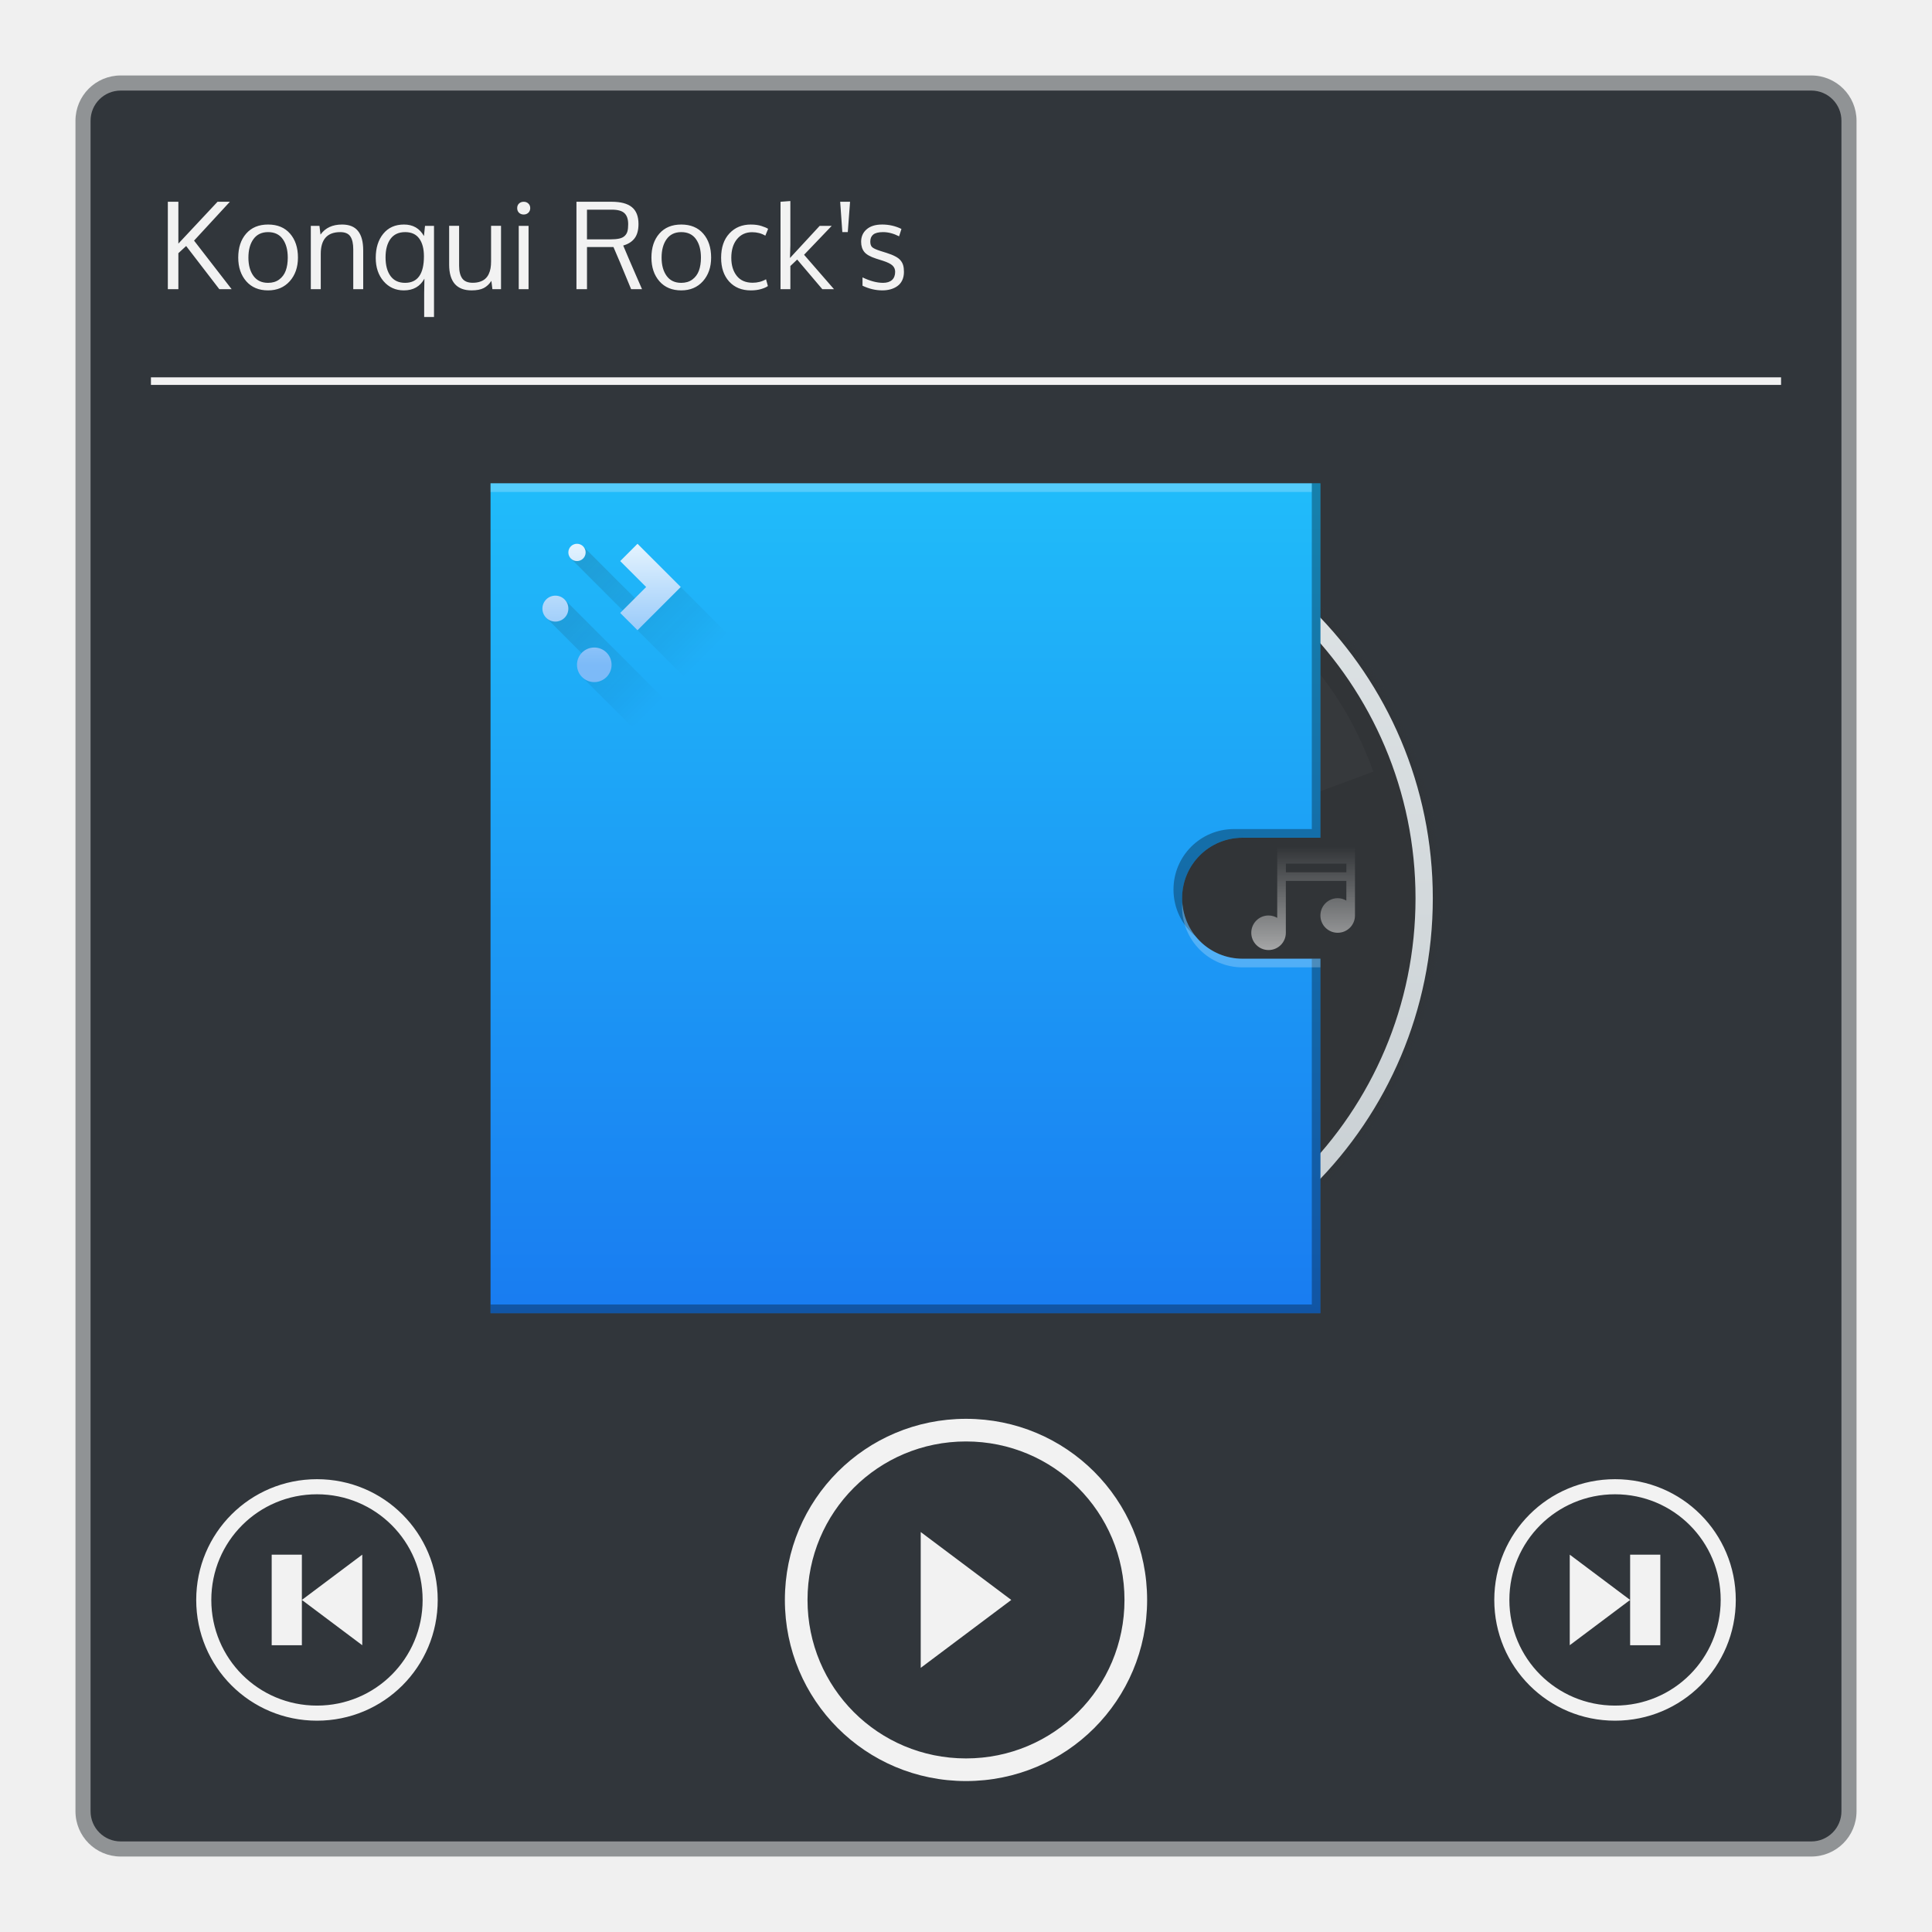
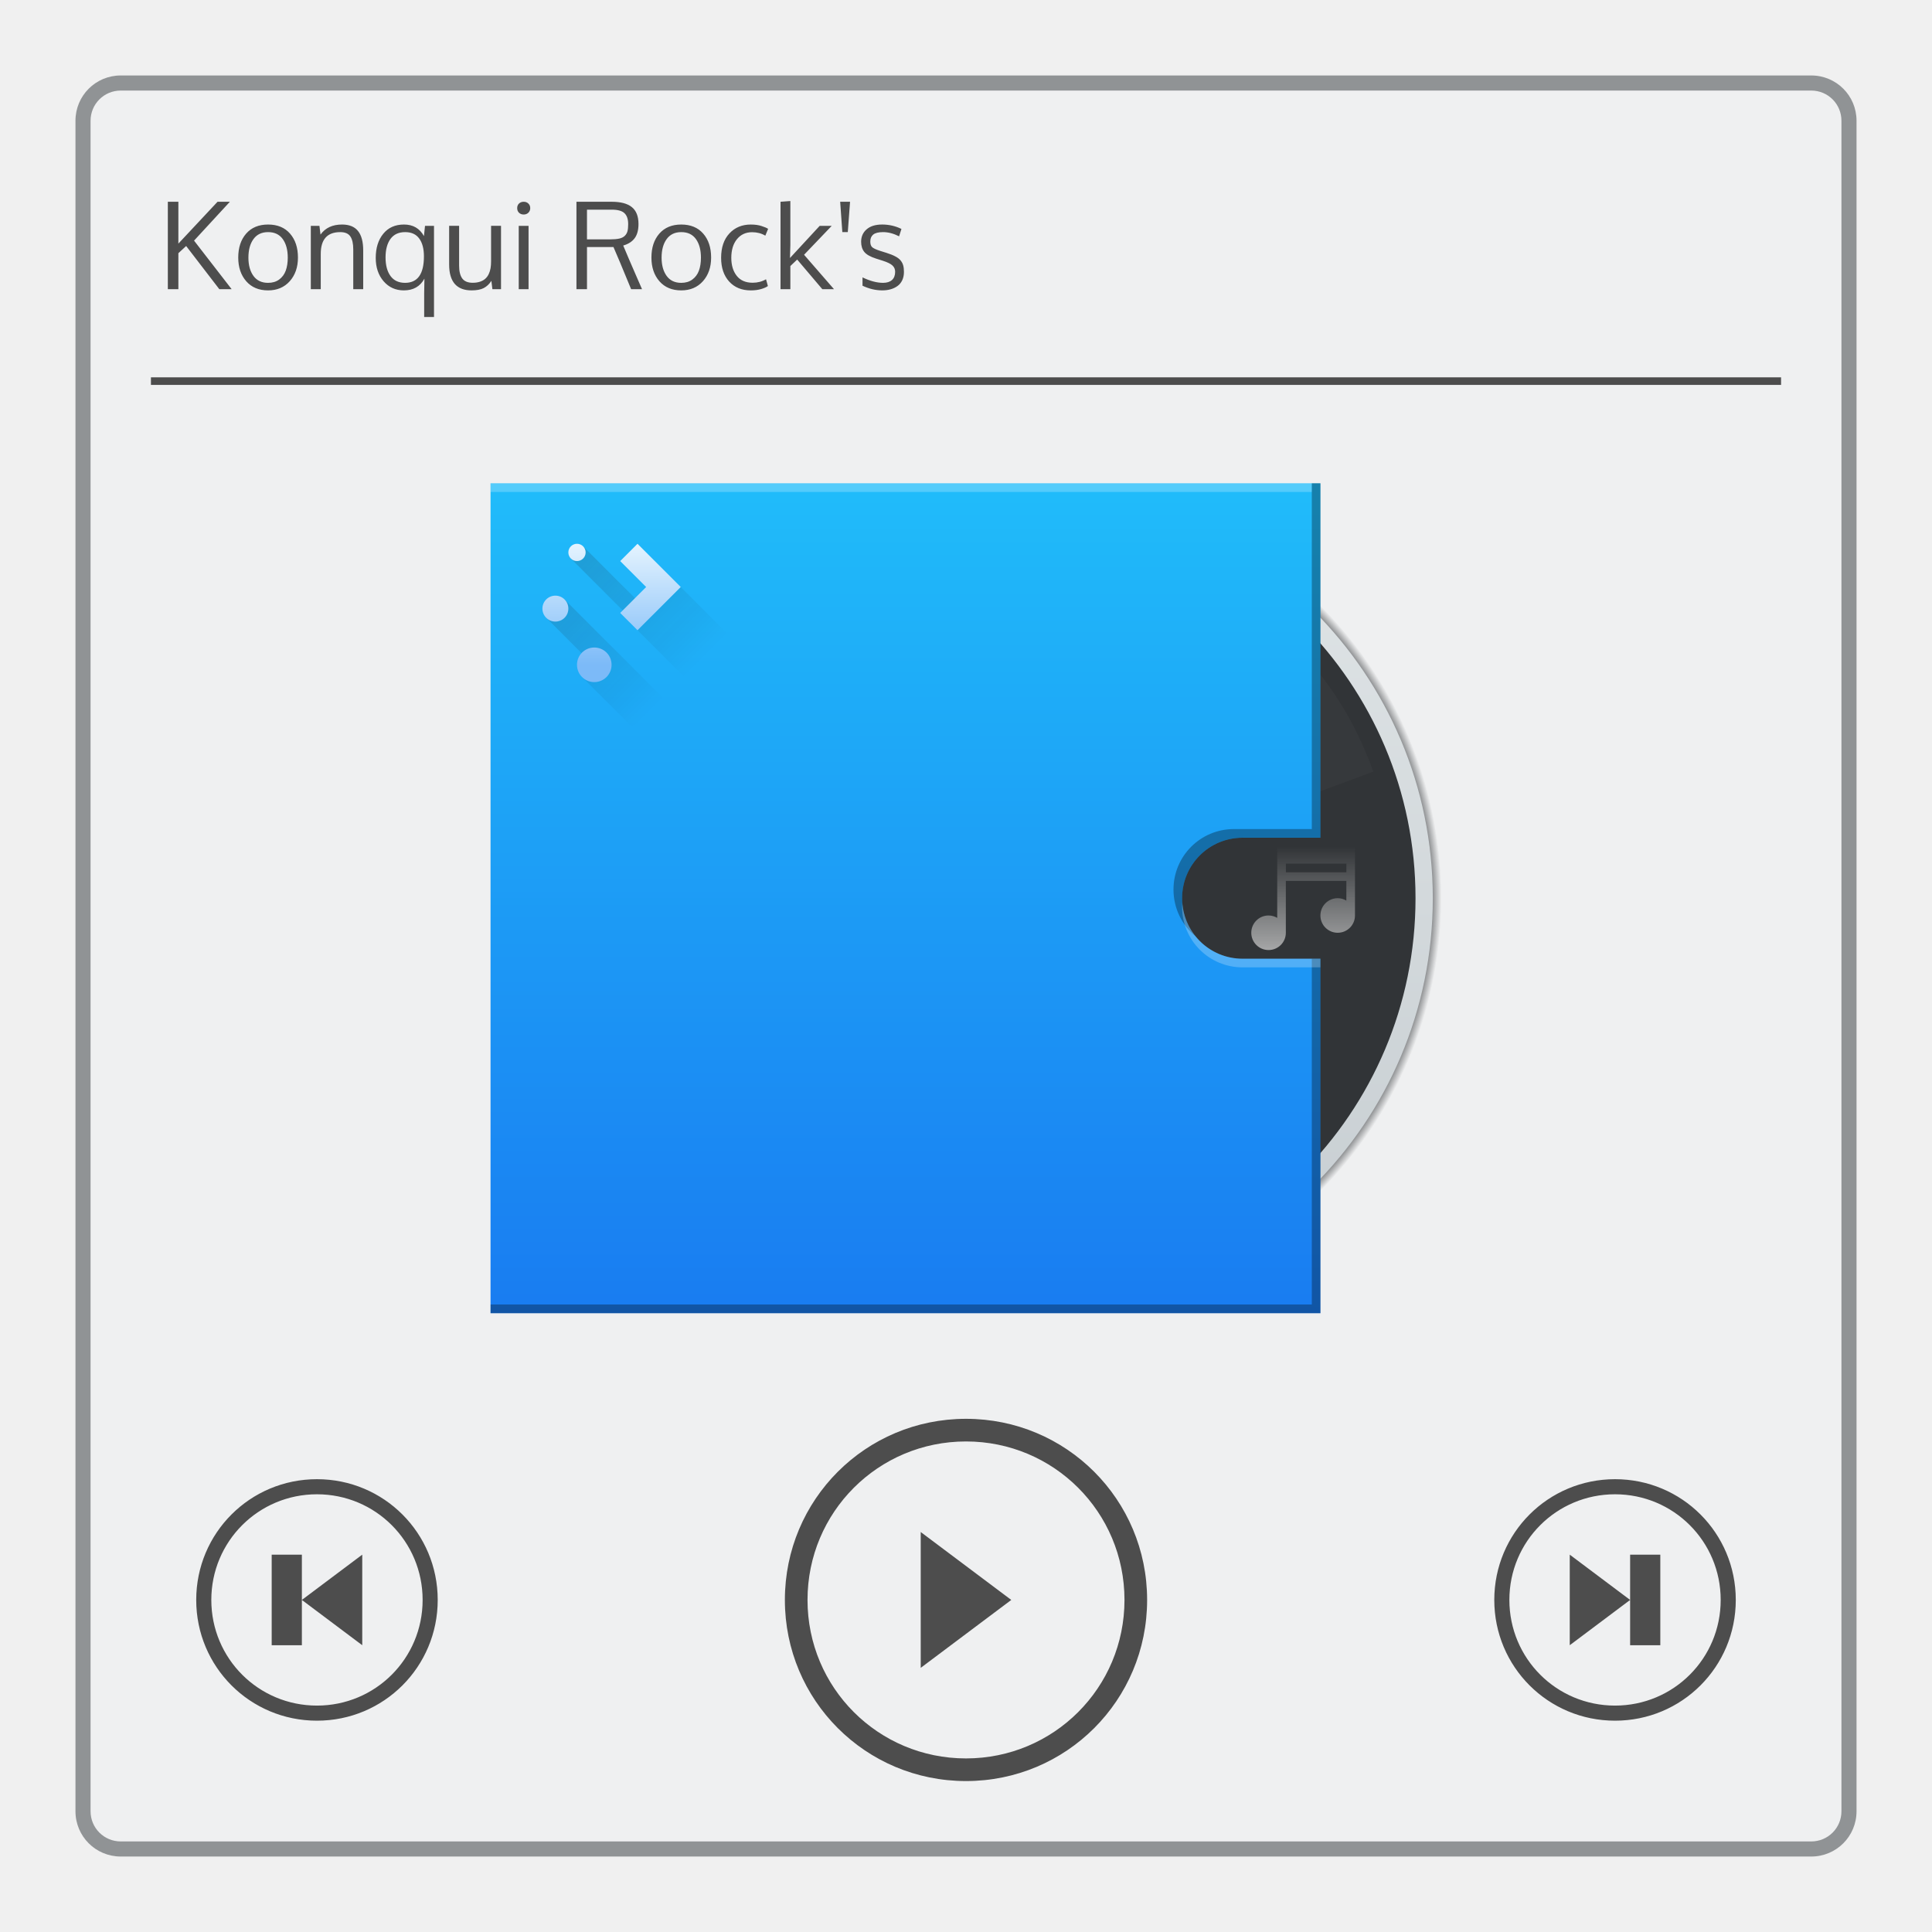
<svg xmlns="http://www.w3.org/2000/svg" xmlns:xlink="http://www.w3.org/1999/xlink" viewBox="0 0 256 256" id="svg2" version="1.1">
  <defs id="defs4">
    <style id="current-color-scheme" type="text/css">
      .ColorScheme-Text {
-         color:#f2f2f2;
+         color:#4d4d4d;
      }
      .ColorScheme-Background {
-         color:#31363b;
+         color:#eff0f1;
      }
      .ColorScheme-Highlight {
        color:#3daee9;
      }
      .ColorScheme-ViewText {
        color:#31363b;
      }
      .ColorScheme-ViewBackground {
-         color:#314045;
+         color:#fcfcfc;
      }
      .ColorScheme-ViewHover {
        color:#93cee9;
      }
      .ColorScheme-ViewFocus{
        color:#3daee9;
      }
      .ColorScheme-ButtonText {
        color:#31363b;
      }
      .ColorScheme-ButtonBackground {
-         color:#31363b;
+         color:#eff0f1;
      }
      .ColorScheme-ButtonHover {
        color:#93cee9;
      }
      .ColorScheme-ButtonFocus{
        color:#3daee9;
      }
      </style>
    <radialGradient gradientTransform="translate(2.645832,-6.9390098e-4)" gradientUnits="userSpaceOnUse" r="12.7" fy="280.067" fx="18.521" cy="280.067" cx="18.521" id="radialGradient4553" xlink:href="#linearGradient4547" />
    <linearGradient id="linearGradient4547">
      <stop id="stop4549" offset="0" style="stop-color:#313437;stop-opacity:1;" />
      <stop style="stop-color:#313437;stop-opacity:0.498;" offset="0.979" id="stop4555" />
      <stop id="stop4551" offset="1" style="stop-color:#313437;stop-opacity:0;" />
    </linearGradient>
    <linearGradient gradientTransform="translate(2.645834,4.5990358e-6)" gradientUnits="userSpaceOnUse" y2="267.631" x2="19.05" y1="292.502" x1="19.05" id="linearGradient4652" xlink:href="#linearGradient4303" />
    <linearGradient id="linearGradient4303">
      <stop style="stop-color:#c6cdd1;stop-opacity:1" offset="0" id="stop4305" />
      <stop style="stop-color:#e0e5e7;stop-opacity:1" offset="1" id="stop4307" />
    </linearGradient>
    <linearGradient gradientTransform="translate(1.5875,-0.2645361)" gradientUnits="userSpaceOnUse" y2="278.744" x2="28.046" y1="282.977" x1="28.046" id="linearGradient4742" xlink:href="#linearGradient4736-9" />
    <linearGradient id="linearGradient4736-9">
      <stop id="stop4738-8" offset="0" style="stop-color:#cccccc;stop-opacity:1;" />
      <stop id="stop4740-1" offset="1" style="stop-color:#cccccc;stop-opacity:0;" />
    </linearGradient>
    <linearGradient gradientTransform="translate(-1.852082,1.9532025e-6)" gradientUnits="userSpaceOnUse" y2="267.367" x2="6.615" y1="292.767" x1="6.615" id="linearGradient4306" xlink:href="#linearGradient4143" />
    <linearGradient id="linearGradient4143">
      <stop style="stop-color:#197cf1;stop-opacity:1" offset="0" id="stop4145" />
      <stop style="stop-color:#20bcfa;stop-opacity:1" offset="1" id="stop4147" />
    </linearGradient>
    <linearGradient gradientUnits="userSpaceOnUse" y2="39" x2="32" y1="23" x1="16" id="linearGradient4507" xlink:href="#linearGradient4227" gradientTransform="matrix(0.2645833,0,0,0.2645833,-0.2645848,263.1333)" />
    <linearGradient id="linearGradient4227">
      <stop id="stop4229" offset="0" style="stop-color:#292c2f;stop-opacity:1" />
      <stop id="stop4231" offset="1" style="stop-color:#000000;stop-opacity:0;" />
    </linearGradient>
    <linearGradient gradientTransform="translate(0,-2.00004)" gradientUnits="userSpaceOnUse" y2="1033.362" x2="11" y1="1049.362" x1="11" id="linearGradient4444" xlink:href="#linearGradient4438" />
    <linearGradient id="linearGradient4438">
      <stop id="stop4440" offset="0" style="stop-color:#000000;stop-opacity:0" />
      <stop id="stop4442" offset="1" style="stop-color:#000000;stop-opacity:1" />
    </linearGradient>
    <linearGradient gradientTransform="translate(0,-2.00004)" gradientUnits="userSpaceOnUse" y2="3" x2="11" y1="19" x1="11" id="linearGradient4452" xlink:href="#linearGradient4290-2" />
    <linearGradient id="linearGradient4290-2">
      <stop style="stop-color:#7cbaf8;stop-opacity:1" offset="0" id="stop4292" />
      <stop style="stop-color:#f4fcff;stop-opacity:1" offset="1" id="stop4294" />
    </linearGradient>
  </defs>
  <path style="fill:currentColor;fill-opacity:0.5;stroke:none" d="m 16,10 224,0 c 3.324,0 6,2.676 6,6 l 0,224 c 0,3.324 -2.676,6 -6,6 l -224,0 c -3.324,0 -6,-2.676 -6,-6 L 10,16 c 0,-3.324 2.676,-6 6,-6 z" class="ColorScheme-ButtonText" id="rect4240" />
  <path style="fill:currentColor;fill-opacity:1;stroke:none" d="m 16,12 224,0 c 2.216,0 4,1.784 4,4 l 0,224 c 0,2.216 -1.784,4 -4,4 l -224,0 c -2.216,0 -4,-1.784 -4,-4 L 12,16 c 0,-2.216 1.784,-4 4,-4 z" class="ColorScheme-Background" id="rect4238" />
  <path style="fill:currentColor;fill-opacity:1;stroke:none" class="ColorScheme-Text" d="m 104.727,26.639 -1.303,0.096 0,11.584 1.303,0 0,-3.07 0.904,-0.857 3.332,3.928 1.547,0 -3.967,-4.562 3.666,-3.832 -1.596,0 -3.936,4.26 0.049,-1.729 0,-5.816 z m -82.488,0.096 0,11.584 1.396,0 0,-4.77 1.031,-0.951 4.396,5.721 1.633,0 -4.982,-6.436 4.746,-5.148 -1.635,0 -5.189,5.545 0,-5.545 -1.396,0 z m 47.154,0 c -0.254,0 -0.463,0.08 -0.627,0.238 -0.159,0.153 -0.236,0.353 -0.236,0.602 0,0.249 0.078,0.453 0.236,0.611 0.164,0.159 0.373,0.238 0.627,0.238 0.249,0 0.455,-0.08 0.619,-0.238 0.164,-0.159 0.246,-0.363 0.246,-0.611 0,-0.249 -0.082,-0.448 -0.246,-0.602 -0.159,-0.159 -0.365,-0.238 -0.619,-0.238 z m 6.99,0 0,11.584 1.396,0 0,-5.586 3.508,0 c 0.434,0.979 1.213,2.841 2.34,5.586 l 1.445,0 c -0.164,-0.381 -0.425,-0.981 -0.785,-1.801 -0.354,-0.82 -0.668,-1.542 -0.938,-2.166 -0.27,-0.629 -0.526,-1.236 -0.77,-1.818 0.667,-0.19 1.169,-0.509 1.508,-0.959 0.344,-0.455 0.516,-1.087 0.516,-1.896 0,-1.01 -0.291,-1.754 -0.873,-2.23 C 83.149,26.971 82.252,26.734 81.041,26.734 l -4.658,0 z m 34.945,0 0.285,4.021 0.723,0 0.301,-4.021 -1.309,0 z m -33.549,1.047 3.285,0 c 0.804,0 1.369,0.159 1.691,0.477 0.323,0.312 0.482,0.793 0.482,1.443 0,0.386 -0.03,0.699 -0.094,0.938 -0.063,0.238 -0.185,0.443 -0.365,0.617 -0.175,0.169 -0.418,0.289 -0.73,0.357 -0.312,0.069 -0.72,0.104 -1.223,0.104 l -3.047,0 0,-3.936 z m -42.258,1.969 c -1.233,0 -2.201,0.401 -2.904,1.205 -0.698,0.799 -1.049,1.857 -1.049,3.174 0,1.285 0.356,2.333 1.064,3.143 0.709,0.804 1.672,1.205 2.889,1.205 1.19,0 2.146,-0.404 2.871,-1.213 0.725,-0.815 1.088,-1.86 1.088,-3.135 0,-1.317 -0.351,-2.375 -1.049,-3.174 -0.698,-0.804 -1.667,-1.205 -2.91,-1.205 z m 9.799,0 c -1.264,0 -2.215,0.443 -2.85,1.332 l -0.143,-1.158 -1.143,0 0,8.395 1.318,0 0,-4.682 c 0,-1.92 0.861,-2.881 2.586,-2.881 0.64,0 1.086,0.194 1.34,0.58 0.254,0.381 0.381,0.949 0.381,1.705 l 0,5.277 1.318,0 0,-5.133 c 0,-1.153 -0.231,-2.014 -0.691,-2.58 -0.455,-0.571 -1.16,-0.855 -2.117,-0.855 z m 8.211,0 c -1.164,0 -2.078,0.406 -2.744,1.221 -0.667,0.815 -1,1.883 -1,3.205 0,1.248 0.346,2.279 1.039,3.088 0.698,0.809 1.594,1.213 2.689,1.213 1.248,0 2.157,-0.518 2.723,-1.555 l -0.033,1.959 0,3.119 1.303,0 0,-12.076 -1.191,0 -0.143,1.357 c -0.566,-1.021 -1.447,-1.531 -2.643,-1.531 z m 36.738,0 c -1.233,0 -2.201,0.401 -2.904,1.205 -0.698,0.799 -1.047,1.857 -1.047,3.174 0,1.285 0.354,2.333 1.062,3.143 0.709,0.804 1.672,1.205 2.889,1.205 1.19,0 2.146,-0.404 2.871,-1.213 0.725,-0.815 1.088,-1.86 1.088,-3.135 0,-1.317 -0.349,-2.375 -1.047,-3.174 -0.698,-0.804 -1.669,-1.205 -2.912,-1.205 z m 9.227,0 c -1.169,0 -2.118,0.393 -2.848,1.182 -0.73,0.783 -1.096,1.858 -1.096,3.229 0,1.312 0.356,2.36 1.064,3.143 0.714,0.783 1.67,1.174 2.871,1.174 0.513,0 0.974,-0.06 1.381,-0.182 0.407,-0.122 0.701,-0.254 0.881,-0.396 l -0.246,-0.896 c -0.534,0.307 -1.124,0.459 -1.77,0.459 -0.926,0 -1.628,-0.304 -2.109,-0.912 -0.481,-0.608 -0.723,-1.405 -0.723,-2.389 0,-1.037 0.251,-1.861 0.754,-2.475 0.503,-0.614 1.17,-0.92 2,-0.92 0.656,0 1.241,0.152 1.754,0.459 l 0.371,-0.904 c -0.18,-0.122 -0.469,-0.246 -0.871,-0.373 -0.397,-0.132 -0.869,-0.197 -1.414,-0.197 z m 17.385,0 c -0.878,0 -1.56,0.212 -2.047,0.635 -0.487,0.418 -0.73,0.968 -0.73,1.65 0,0.55 0.142,0.999 0.422,1.348 0.28,0.344 0.798,0.638 1.555,0.881 L 117,34.557 c 0.608,0.196 1.029,0.405 1.262,0.627 0.233,0.222 0.35,0.498 0.35,0.826 0,0.476 -0.14,0.84 -0.42,1.094 -0.28,0.249 -0.676,0.373 -1.184,0.373 -0.809,0 -1.716,-0.239 -2.721,-0.721 l 0,1.102 c 0.868,0.413 1.744,0.619 2.627,0.619 0.397,0 0.76,-0.047 1.094,-0.143 0.339,-0.095 0.64,-0.237 0.904,-0.428 0.27,-0.19 0.481,-0.444 0.635,-0.762 0.153,-0.323 0.23,-0.693 0.23,-1.111 0,-0.339 -0.032,-0.625 -0.096,-0.857 -0.064,-0.238 -0.178,-0.46 -0.348,-0.666 -0.169,-0.206 -0.406,-0.386 -0.707,-0.539 -0.296,-0.159 -0.68,-0.313 -1.15,-0.461 l -0.834,-0.262 c -0.545,-0.175 -0.901,-0.339 -1.07,-0.492 -0.169,-0.153 -0.254,-0.402 -0.254,-0.746 0,-0.407 0.129,-0.716 0.389,-0.928 0.264,-0.217 0.7,-0.326 1.309,-0.326 0.682,0 1.389,0.186 2.119,0.557 l 0.311,-0.977 c -0.793,-0.391 -1.649,-0.586 -2.564,-0.586 z m -57.367,0.174 0,5.125 c 0,1.137 0.249,1.996 0.746,2.572 0.503,0.571 1.242,0.855 2.215,0.855 0.688,0 1.23,-0.102 1.627,-0.309 0.402,-0.212 0.738,-0.53 1.008,-0.953 l 0.135,1.104 1.143,0 0,-8.395 -1.318,0 0,4.713 c 0,0.333 -0.023,0.637 -0.07,0.912 -0.048,0.275 -0.13,0.534 -0.246,0.777 -0.116,0.243 -0.268,0.447 -0.453,0.611 -0.18,0.164 -0.412,0.293 -0.697,0.389 -0.28,0.095 -0.604,0.143 -0.969,0.143 -0.645,0 -1.108,-0.192 -1.389,-0.578 -0.275,-0.386 -0.412,-0.953 -0.412,-1.699 l 0,-5.268 -1.318,0 z m 9.221,0 0,8.395 1.301,0 0,-8.395 -1.301,0 z M 35.521,30.756 c 0.862,0 1.512,0.311 1.951,0.93 0.439,0.614 0.658,1.433 0.658,2.459 0,0.656 -0.09,1.231 -0.27,1.723 -0.18,0.487 -0.471,0.878 -0.873,1.174 -0.397,0.291 -0.885,0.436 -1.467,0.436 -0.846,0 -1.493,-0.306 -1.938,-0.92 -0.444,-0.614 -0.666,-1.42 -0.666,-2.42 0,-1.021 0.222,-1.838 0.666,-2.451 0.444,-0.619 1.091,-0.93 1.938,-0.93 z m 18.162,0 c 0.836,0 1.458,0.286 1.871,0.857 0.413,0.566 0.619,1.35 0.619,2.35 0,2.343 -0.832,3.514 -2.498,3.514 -0.846,0 -1.491,-0.301 -1.93,-0.904 -0.439,-0.603 -0.658,-1.425 -0.658,-2.467 0,-1.026 0.217,-1.84 0.65,-2.443 0.439,-0.603 1.088,-0.906 1.945,-0.906 z m 36.586,0 c 0.862,0 1.512,0.311 1.951,0.93 0.439,0.614 0.658,1.433 0.658,2.459 0,0.656 -0.09,1.231 -0.27,1.723 -0.18,0.487 -0.471,0.878 -0.873,1.174 -0.397,0.291 -0.885,0.436 -1.467,0.436 -0.846,0 -1.491,-0.306 -1.936,-0.92 -0.444,-0.614 -0.668,-1.42 -0.668,-2.42 0,-1.021 0.224,-1.838 0.668,-2.451 0.444,-0.619 1.089,-0.93 1.936,-0.93 z M 20,50 l 0,1 216,0 0,-1 -216,0 z M 128,188 c -13.296,0 -24,10.704 -24,24 0,13.296 10.704,24 24,24 13.296,0 24,-10.704 24,-24 0,-13.296 -10.704,-24 -24,-24 z m 0,3 c 11.634,0 21,9.366 21,21 0,11.634 -9.366,21 -21,21 -11.634,0 -21,-9.366 -21,-21 0,-11.634 9.366,-21 21,-21 z m -86,5 c -8.864,0 -16,7.136 -16,16 0,8.864 7.136,16 16,16 8.864,0 16,-7.136 16,-16 0,-8.864 -7.136,-16 -16,-16 z m 172,0 c -8.864,0 -16,7.136 -16,16 0,8.864 7.136,16 16,16 8.864,0 16,-7.136 16,-16 0,-8.864 -7.136,-16 -16,-16 z m -172,2 c 7.756,0 14,6.244 14,14 0,7.756 -6.244,14 -14,14 -7.756,0 -14,-6.244 -14,-14 0,-7.756 6.244,-14 14,-14 z m 172,0 c 7.756,0 14,6.244 14,14 0,7.756 -6.244,14 -14,14 -7.756,0 -14,-6.244 -14,-14 0,-7.756 6.244,-14 14,-14 z m -92,5 0,18 12,-9 -12,-9 z m -86,3 0,12 4,0 0,-6 0,-6 -4,0 z m 4,6 8,6 0,-12 -8,6 z m 168,-6 0,12 8,-6 -8,-6 z m 8,6 0,6 4,0 0,-12 -4,0 0,6 z" id="path7228" />
  <g transform="matrix(4.329277,0,0,4.329277,54.69092,-1093.468)" id="layer1-7">
    <g transform="translate(-2.381251,0)" id="g4785">
      <path id="path4744" d="m 21.167,276.362 a 3.704,3.704 0 0 0 -3.704,3.704 3.704,3.704 0 0 0 3.704,3.704 3.704,3.704 0 0 0 3.704,-3.704 3.704,3.704 0 0 0 -3.704,-3.704 z m 0,2.701 a 1.003,1.003 0 0 1 1.003,1.003 1.003,1.003 0 0 1 -1.003,1.003 1.003,1.003 0 0 1 -1.003,-1.003 1.003,1.003 0 0 1 1.003,-1.003 z" style="opacity:1;fill:#000000;fill-opacity:0.157;stroke:none;stroke-width:0.1;stroke-linecap:round;stroke-linejoin:miter;stroke-miterlimit:4;stroke-dasharray:none;stroke-opacity:0.299" />
      <path style="opacity:1;fill:url(#radialGradient4553);fill-opacity:1;stroke:none;stroke-width:0.1;stroke-linecap:round;stroke-linejoin:miter;stroke-miterlimit:4;stroke-dasharray:none;stroke-opacity:0.299" d="m 21.167,267.367 a 12.7,12.7 0 0 0 -12.7,12.7 12.7,12.7 0 0 0 12.7,12.7 12.7,12.7 0 0 0 12.7,-12.7 12.7,12.7 0 0 0 -12.7,-12.7 z m 0,9.26 a 3.44,3.44 0 0 1 3.44,3.44 3.44,3.44 0 0 1 -3.44,3.44 3.44,3.44 0 0 1 -3.44,-3.44 3.44,3.44 0 0 1 3.44,-3.44 z" id="circle4545" />
      <path style="opacity:1;fill:url(#linearGradient4652);fill-opacity:1;stroke:none;stroke-width:0.1;stroke-linecap:round;stroke-linejoin:miter;stroke-miterlimit:4;stroke-dasharray:none;stroke-opacity:0.299" d="M 21.167,267.631 A 12.435,12.435 0 0 0 8.731,280.067 12.435,12.435 0 0 0 21.167,292.502 12.435,12.435 0 0 0 33.602,280.067 12.435,12.435 0 0 0 21.167,267.631 Z m 0,8.996 a 3.44,3.44 0 0 0 -0.29,0.015 3.44,3.44 0 0 1 0.29,-0.015 z m 0.29,0.015 a 3.44,3.44 0 0 1 0.177,0.022 3.44,3.44 0 0 0 -0.177,-0.022 z m -0.757,0.022 a 3.44,3.44 0 0 0 -0.167,0.025 3.44,3.44 0 0 1 0.167,-0.025 z m 1.101,0.025 a 3.44,3.44 0 0 1 0.172,0.039 3.44,3.44 0 0 0 -0.172,-0.039 z m -1.44,0.039 a 3.44,3.44 0 0 0 -0.157,0.04 3.44,3.44 0 0 1 0.157,-0.04 z m 1.769,0.04 a 3.44,3.44 0 0 1 0.172,0.057 3.44,3.44 0 0 0 -0.172,-0.057 z m -2.099,0.057 a 3.44,3.44 0 0 0 -0.157,0.057 3.44,3.44 0 0 1 0.157,-0.057 z m 2.427,0.057 a 3.44,3.44 0 0 1 0.158,0.071 3.44,3.44 0 0 0 -0.158,-0.071 z m -2.741,0.071 a 3.44,3.44 0 0 0 -0.155,0.075 3.44,3.44 0 0 1 0.155,-0.075 z m 3.054,0.075 a 3.44,3.44 0 0 1 0.143,0.082 3.44,3.44 0 0 0 -0.143,-0.082 z m -3.352,0.082 a 3.44,3.44 0 0 0 -0.154,0.095 3.44,3.44 0 0 1 0.154,-0.095 z m 3.649,0.095 a 3.44,3.44 0 0 1 0.135,0.097 3.44,3.44 0 0 0 -0.135,-0.097 z m -3.938,0.097 a 3.44,3.44 0 0 0 -0.138,0.104 3.44,3.44 0 0 1 0.138,-0.104 z m 4.211,0.104 a 3.44,3.44 0 0 1 0.133,0.117 3.44,3.44 0 0 0 -0.133,-0.117 z m -4.482,0.117 a 3.44,3.44 0 0 0 -0.124,0.115 3.44,3.44 0 0 1 0.124,-0.115 z m 4.738,0.115 a 3.44,3.44 0 0 1 0.115,0.124 3.44,3.44 0 0 0 -0.115,-0.124 z m -4.976,0.124 a 3.44,3.44 0 0 0 -0.117,0.133 3.44,3.44 0 0 1 0.117,-0.133 z m 5.208,0.133 a 3.44,3.44 0 0 1 0.104,0.138 3.44,3.44 0 0 0 -0.104,-0.138 z m -5.429,0.138 a 3.44,3.44 0 0 0 -0.097,0.135 3.44,3.44 0 0 1 0.097,-0.135 z m 5.63,0.135 a 3.44,3.44 0 0 1 0.095,0.154 3.44,3.44 0 0 0 -0.095,-0.154 z m -5.821,0.154 a 3.44,3.44 0 0 0 -0.082,0.143 3.44,3.44 0 0 1 0.082,-0.143 z m 5.998,0.143 a 3.44,3.44 0 0 1 0.075,0.155 3.44,3.44 0 0 0 -0.075,-0.155 z m -6.155,0.155 a 3.44,3.44 0 0 0 -0.071,0.158 3.44,3.44 0 0 1 0.071,-0.158 z m 3.115,0.127 a 1.323,1.323 0 0 1 1.323,1.323 1.323,1.323 0 0 1 -1.323,1.323 1.323,1.323 0 0 1 -1.323,-1.323 1.323,1.323 0 0 1 1.323,-1.323 z m 3.186,0.031 a 3.44,3.44 0 0 1 0.057,0.157 3.44,3.44 0 0 0 -0.057,-0.157 z m -6.429,0.157 a 3.44,3.44 0 0 0 -0.057,0.172 3.44,3.44 0 0 1 0.057,-0.172 z m 6.542,0.172 a 3.44,3.44 0 0 1 0.04,0.157 3.44,3.44 0 0 0 -0.04,-0.157 z m -6.639,0.157 a 3.44,3.44 0 0 0 -0.039,0.172 3.44,3.44 0 0 1 0.039,-0.172 z m 6.718,0.172 a 3.44,3.44 0 0 1 0.025,0.167 3.44,3.44 0 0 0 -0.025,-0.167 z m -6.782,0.167 a 3.44,3.44 0 0 0 -0.022,0.177 3.44,3.44 0 0 1 0.022,-0.177 z m 6.829,0.177 a 3.44,3.44 0 0 1 0.014,0.29 3.44,3.44 0 0 0 -0.014,-0.29 z m -6.865,0.29 a 3.44,3.44 0 0 0 0.014,0.29 3.44,3.44 0 0 1 -0.014,-0.29 z m 6.865,0.29 a 3.44,3.44 0 0 1 -0.022,0.177 3.44,3.44 0 0 0 0.022,-0.177 z m -6.829,0.177 a 3.44,3.44 0 0 0 0.025,0.167 3.44,3.44 0 0 1 -0.025,-0.167 z m 6.782,0.167 a 3.44,3.44 0 0 1 -0.039,0.172 3.44,3.44 0 0 0 0.039,-0.172 z m -6.718,0.172 a 3.44,3.44 0 0 0 0.04,0.157 3.44,3.44 0 0 1 -0.04,-0.157 z m 6.639,0.157 a 3.44,3.44 0 0 1 -0.057,0.172 3.44,3.44 0 0 0 0.057,-0.172 z m -6.542,0.172 a 3.44,3.44 0 0 0 0.057,0.157 3.44,3.44 0 0 1 -0.057,-0.157 z m 6.429,0.157 a 3.44,3.44 0 0 1 -0.071,0.158 3.44,3.44 0 0 0 0.071,-0.158 z m -6.301,0.158 a 3.44,3.44 0 0 0 0.075,0.155 3.44,3.44 0 0 1 -0.075,-0.155 z m 6.155,0.155 a 3.44,3.44 0 0 1 -0.082,0.143 3.44,3.44 0 0 0 0.082,-0.143 z m -5.998,0.143 a 3.44,3.44 0 0 0 0.095,0.154 3.44,3.44 0 0 1 -0.095,-0.154 z m 5.821,0.154 a 3.44,3.44 0 0 1 -0.097,0.135 3.44,3.44 0 0 0 0.097,-0.135 z m -5.63,0.135 a 3.44,3.44 0 0 0 0.104,0.138 3.44,3.44 0 0 1 -0.104,-0.138 z m 5.429,0.138 a 3.44,3.44 0 0 1 -0.117,0.133 3.44,3.44 0 0 0 0.117,-0.133 z m -5.208,0.133 a 3.44,3.44 0 0 0 0.115,0.123 3.44,3.44 0 0 1 -0.115,-0.123 z m 4.976,0.123 a 3.44,3.44 0 0 1 -0.124,0.115 3.44,3.44 0 0 0 0.124,-0.115 z m -4.738,0.115 a 3.44,3.44 0 0 0 0.133,0.117 3.44,3.44 0 0 1 -0.133,-0.117 z m 4.482,0.117 a 3.44,3.44 0 0 1 -0.138,0.104 3.44,3.44 0 0 0 0.138,-0.104 z m -4.211,0.104 a 3.44,3.44 0 0 0 0.135,0.097 3.44,3.44 0 0 1 -0.135,-0.097 z m 3.938,0.097 a 3.44,3.44 0 0 1 -0.154,0.095 3.44,3.44 0 0 0 0.154,-0.095 z m -3.649,0.095 a 3.44,3.44 0 0 0 0.143,0.082 3.44,3.44 0 0 1 -0.143,-0.082 z m 3.352,0.082 a 3.44,3.44 0 0 1 -0.155,0.075 3.44,3.44 0 0 0 0.155,-0.075 z m -3.054,0.075 a 3.44,3.44 0 0 0 0.158,0.071 3.44,3.44 0 0 1 -0.158,-0.071 z m 2.741,0.071 a 3.44,3.44 0 0 1 -0.157,0.057 3.44,3.44 0 0 0 0.157,-0.057 z m -2.427,0.057 a 3.44,3.44 0 0 0 0.172,0.057 3.44,3.44 0 0 1 -0.172,-0.057 z m 2.099,0.057 a 3.44,3.44 0 0 1 -0.157,0.04 3.44,3.44 0 0 0 0.157,-0.04 z m -1.769,0.04 a 3.44,3.44 0 0 0 0.172,0.039 3.44,3.44 0 0 1 -0.172,-0.039 z m 1.44,0.039 a 3.44,3.44 0 0 1 -0.167,0.025 3.44,3.44 0 0 0 0.167,-0.025 z m -1.101,0.025 a 3.44,3.44 0 0 0 0.177,0.022 3.44,3.44 0 0 1 -0.177,-0.022 z m 0.757,0.022 a 3.44,3.44 0 0 1 -0.29,0.015 3.44,3.44 0 0 0 0.29,-0.015 z" id="path4308" />
      <path style="opacity:1;fill:#313437;fill-opacity:1;stroke:none;stroke-width:0.1;stroke-linecap:round;stroke-linejoin:miter;stroke-miterlimit:4;stroke-dasharray:none;stroke-opacity:0.299" d="M 21.167,268.16 A 11.906,11.906 0 0 0 9.26,280.067 11.906,11.906 0 0 0 21.167,291.973 11.906,11.906 0 0 0 33.073,280.067 11.906,11.906 0 0 0 21.167,268.16 Z m 0,8.467 a 3.44,3.44 0 0 1 3.44,3.44 3.44,3.44 0 0 1 -3.44,3.44 3.44,3.44 0 0 1 -3.44,-3.44 3.44,3.44 0 0 1 3.44,-3.44 z m 0,0.794 a 2.646,2.646 0 0 0 -2.646,2.646 2.646,2.646 0 0 0 2.646,2.646 2.646,2.646 0 0 0 2.646,-2.646 2.646,2.646 0 0 0 -2.646,-2.646 z m 0,1.323 a 1.323,1.323 0 0 1 1.323,1.323 1.323,1.323 0 0 1 -1.323,1.323 1.323,1.323 0 0 1 -1.323,-1.323 1.323,1.323 0 0 1 1.323,-1.323 z" id="circle4543" />
      <path style="fill:url(#linearGradient4742);fill-opacity:1;stroke:none" d="m 28.84,278.479 0,0.529 0,1.66 c -0.078,-0.045 -0.168,-0.073 -0.265,-0.073 -0.293,0 -0.529,0.236 -0.529,0.529 0,0.293 0.236,0.529 0.529,0.529 0.293,0 0.529,-0.236 0.529,-0.529 l 0,-1.587 1.852,0 0,0.602 c -0.078,-0.045 -0.168,-0.073 -0.265,-0.073 -0.293,0 -0.529,0.236 -0.529,0.529 0,0.293 0.236,0.529 0.529,0.529 0.293,0 0.529,-0.236 0.529,-0.529 l 0,-2.117 -2.381,0 z m 0.265,0.529 1.852,0 0,0.265 -1.852,0 0,-0.265 z" id="rect4141" />
      <path style="fill:#4c5053;fill-opacity:1;stroke:none" d="m 26.822,270.271 c -0.578,-0.334 -1.175,-0.598 -1.78,-0.819 l -2.063,5.577 c 0.294,0.107 0.585,0.235 0.866,0.398 0.281,0.162 0.538,0.349 0.777,0.551 l 3.799,-4.575 c -0.494,-0.413 -1.022,-0.798 -1.6,-1.132 z" id="path4128" />
      <path id="path4197" d="m 15.511,289.862 c -0.578,-0.334 -1.105,-0.718 -1.6,-1.132 l 3.799,-4.575 c 0.24,0.202 0.496,0.389 0.777,0.551 0.281,0.162 0.571,0.291 0.866,0.398 l -2.063,5.577 c -0.605,-0.221 -1.202,-0.486 -1.78,-0.819 z" style="fill:#4c5053;fill-opacity:1;stroke:none" />
      <path style="fill:#4c5053;fill-opacity:0.198;stroke:none" d="m 13.169,288.065 c -0.472,-0.472 -0.882,-0.98 -1.252,-1.507 l 4.853,-3.436 c 0.179,0.257 0.379,0.504 0.608,0.733 0.23,0.23 0.477,0.429 0.733,0.608 l -3.436,4.853 c -0.527,-0.37 -1.035,-0.78 -1.507,-1.252 z" id="path4461" />
      <path style="fill:#4c5053;fill-opacity:0.198;stroke:none" d="m 30.962,274.411 c -0.334,-0.578 -0.718,-1.105 -1.132,-1.599 l -4.575,3.799 c 0.202,0.24 0.389,0.496 0.551,0.778 0.162,0.281 0.291,0.571 0.398,0.866 l 5.577,-2.063 c -0.221,-0.605 -0.486,-1.202 -0.819,-1.78 z" id="path4463" />
      <path id="path4465" d="m 11.371,285.722 c -0.334,-0.578 -0.598,-1.175 -0.819,-1.78 l 5.577,-2.063 c 0.107,0.294 0.236,0.585 0.398,0.866 0.162,0.281 0.349,0.538 0.551,0.778 l -4.575,3.799 c -0.413,-0.494 -0.798,-1.022 -1.132,-1.599 z" style="fill:#4c5053;fill-opacity:0.198;stroke:none" />
      <path style="opacity:1;fill:#000000;fill-opacity:0.078;stroke:none;stroke-width:0.1;stroke-linecap:round;stroke-linejoin:miter;stroke-miterlimit:4;stroke-dasharray:none;stroke-opacity:0.299" d="M 80,52 A 12,12 0 0 0 68,64 12,12 0 0 0 80,76 12,12 0 0 0 92,64 12,12 0 0 0 80,52 Z m 0,1 A 11,11 0 0 1 91,64 11,11 0 0 1 80,75 11,11 0 0 1 69,64 11,11 0 0 1 80,53 Z" transform="matrix(0.2645833,0,0,0.2645833,-1.0093054e-6,263.1333)" id="path4780" />
    </g>
    <path id="rect4188" d="m 2.381,267.367 0,25.4 25.4,0 0,-10.848 -2.381,0 c -1.026,0 -1.852,-0.826 -1.852,-1.852 0,-1.026 0.826,-1.852 1.852,-1.852 l 2.381,0 0,-10.848 -25.4,0 z" style="opacity:1;fill:url(#linearGradient4306);fill-opacity:1;stroke:none;stroke-width:0.1;stroke-linecap:round;stroke-linejoin:miter;stroke-miterlimit:4;stroke-dasharray:none;stroke-opacity:0.299" />
    <path id="rect4480" d="m 5.214,269.296 -0.374,0.374 2.117,2.117 -0.078,0.077 2.91,2.91 0.155,0 0.748,0 0.155,0 0,-1.587 -1.323,-1.323 -1.323,-1.323 -0.871,0.871 -2.117,-2.117 z m -0.568,1.626 -0.561,0.561 1.455,1.455 -0.358,0.358 1.478,1.478 1.839,0 -3.853,-3.852 z" style="opacity:0.2;fill:url(#linearGradient4507);fill-opacity:1;stroke:none;stroke-opacity:1" />
    <g style="fill:url(#linearGradient4444);fill-opacity:1;stroke:none" id="layer1-2" transform="matrix(0.2645833,0,0,0.2645833,3.175001,-4.191675)">
      <path style="opacity:1;fill:url(#linearGradient4452);fill-opacity:1;stroke:none" d="M 7,3 C 6.446,3 6,3.446 6,4 6,4.554 6.446,5 7,5 7.554,5 8,4.554 8,4 8,3.446 7.554,3 7,3 Z m 7,0 -2,2 3,3 -3,3 2,2 3,-3 2,-2 -5,-5 z M 4.5,9 C 3.669,9 3,9.669 3,10.5 3,11.331 3.669,12 4.5,12 5.331,12 6,11.331 6,10.5 6,9.669 5.331,9 4.5,9 Z M 9,15 c -1.108,0 -2,0.892 -2,2 0,1.108 0.892,2 2,2 1.108,0 2,-0.892 2,-2 0,-1.108 -0.892,-2 -2,-2 z" transform="translate(0,1030.362)" id="rect4231" />
    </g>
    <path id="path4532" d="m 27.517,267.367 0,10.583 -2.381,0 c -1.026,0 -1.852,0.826 -1.852,1.852 0,0.581 0.265,1.097 0.681,1.436 -0.26,-0.319 -0.416,-0.726 -0.416,-1.172 0,-1.026 0.826,-1.852 1.852,-1.852 l 2.381,0 0,-10.848 -0.265,0 z m 0,14.552 0,10.583 -25.135,0 0,0.265 25.4,0 0,-10.848 -0.265,0 z" style="opacity:1;fill:#000000;fill-opacity:0.314;stroke:none;stroke-width:0.1;stroke-linecap:round;stroke-linejoin:miter;stroke-miterlimit:4;stroke-dasharray:none;stroke-opacity:0.299" />
    <path id="path4537" d="m 2.381,267.367 0,0.265 25.135,0 0,-0.265 z m 21.173,12.832 c -0.003,0.044 -0.007,0.088 -0.007,0.132 0,1.026 0.826,1.852 1.852,1.852 l 2.381,0 0,-0.265 -2.381,0 c -0.981,0 -1.778,-0.756 -1.845,-1.72 z" style="opacity:1;fill:#ffffff;fill-opacity:0.235;stroke:none;stroke-width:0.1;stroke-linecap:round;stroke-linejoin:miter;stroke-miterlimit:4;stroke-dasharray:none;stroke-opacity:0.299" />
  </g>
</svg>
